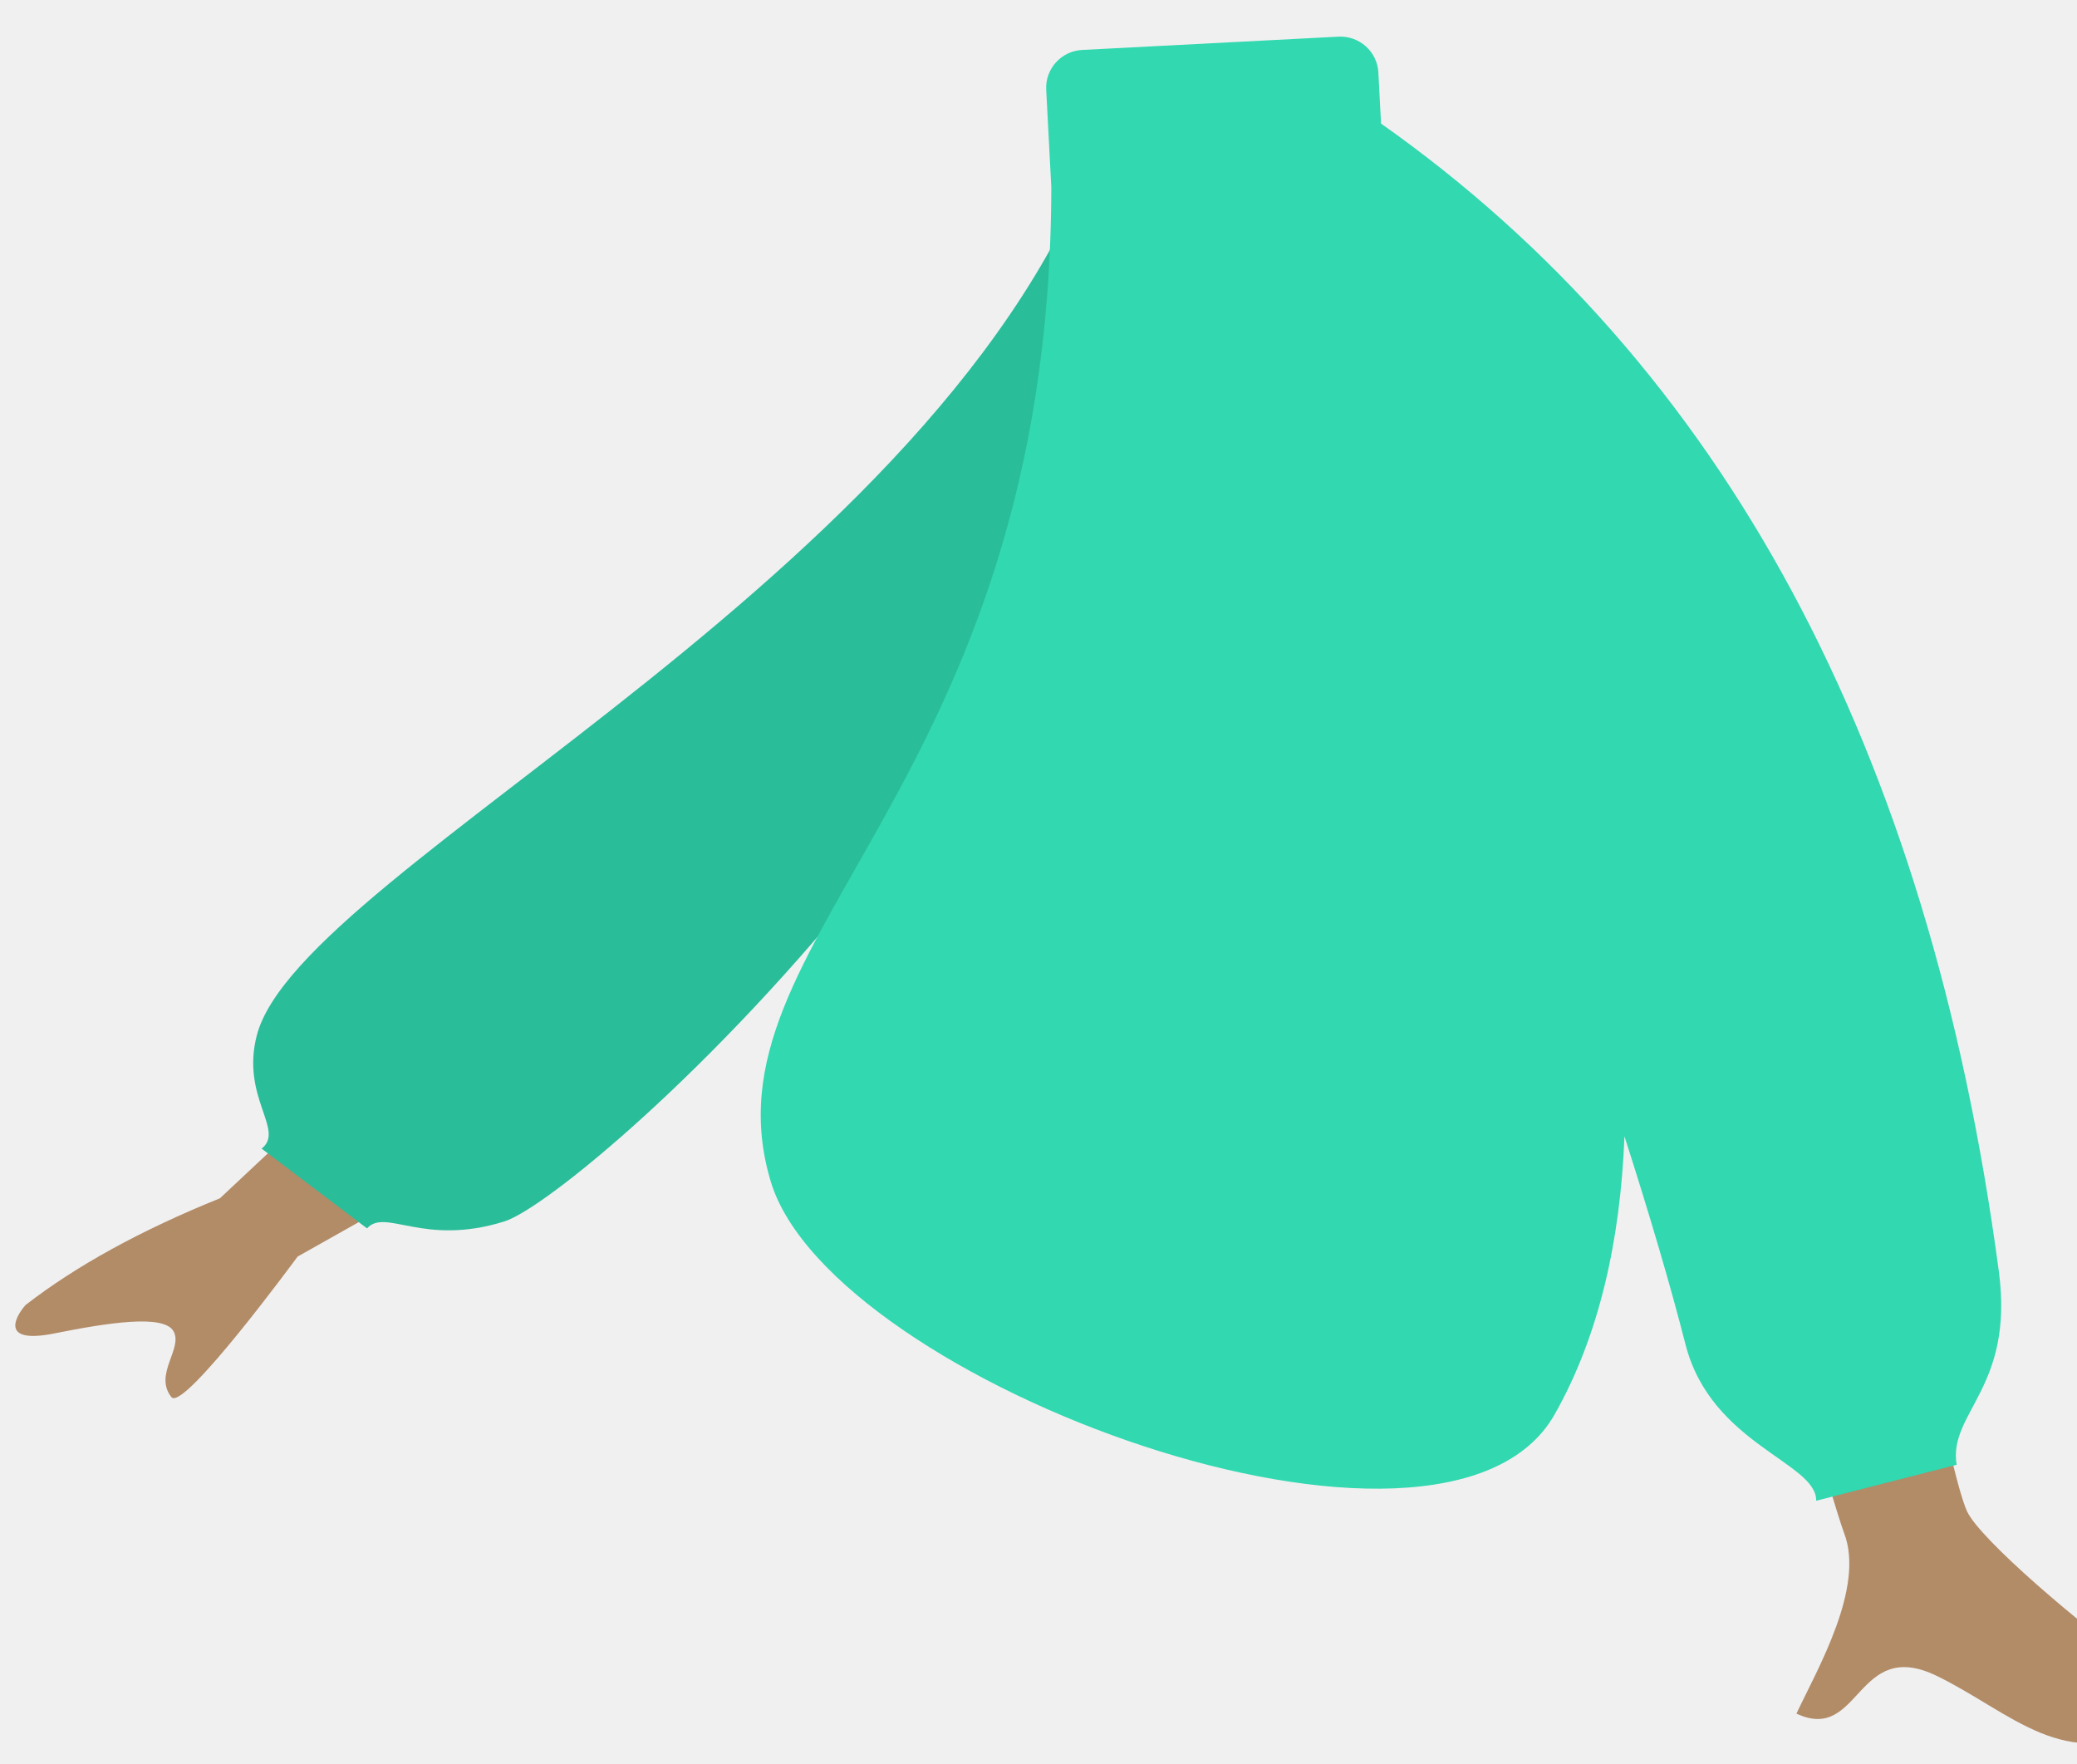
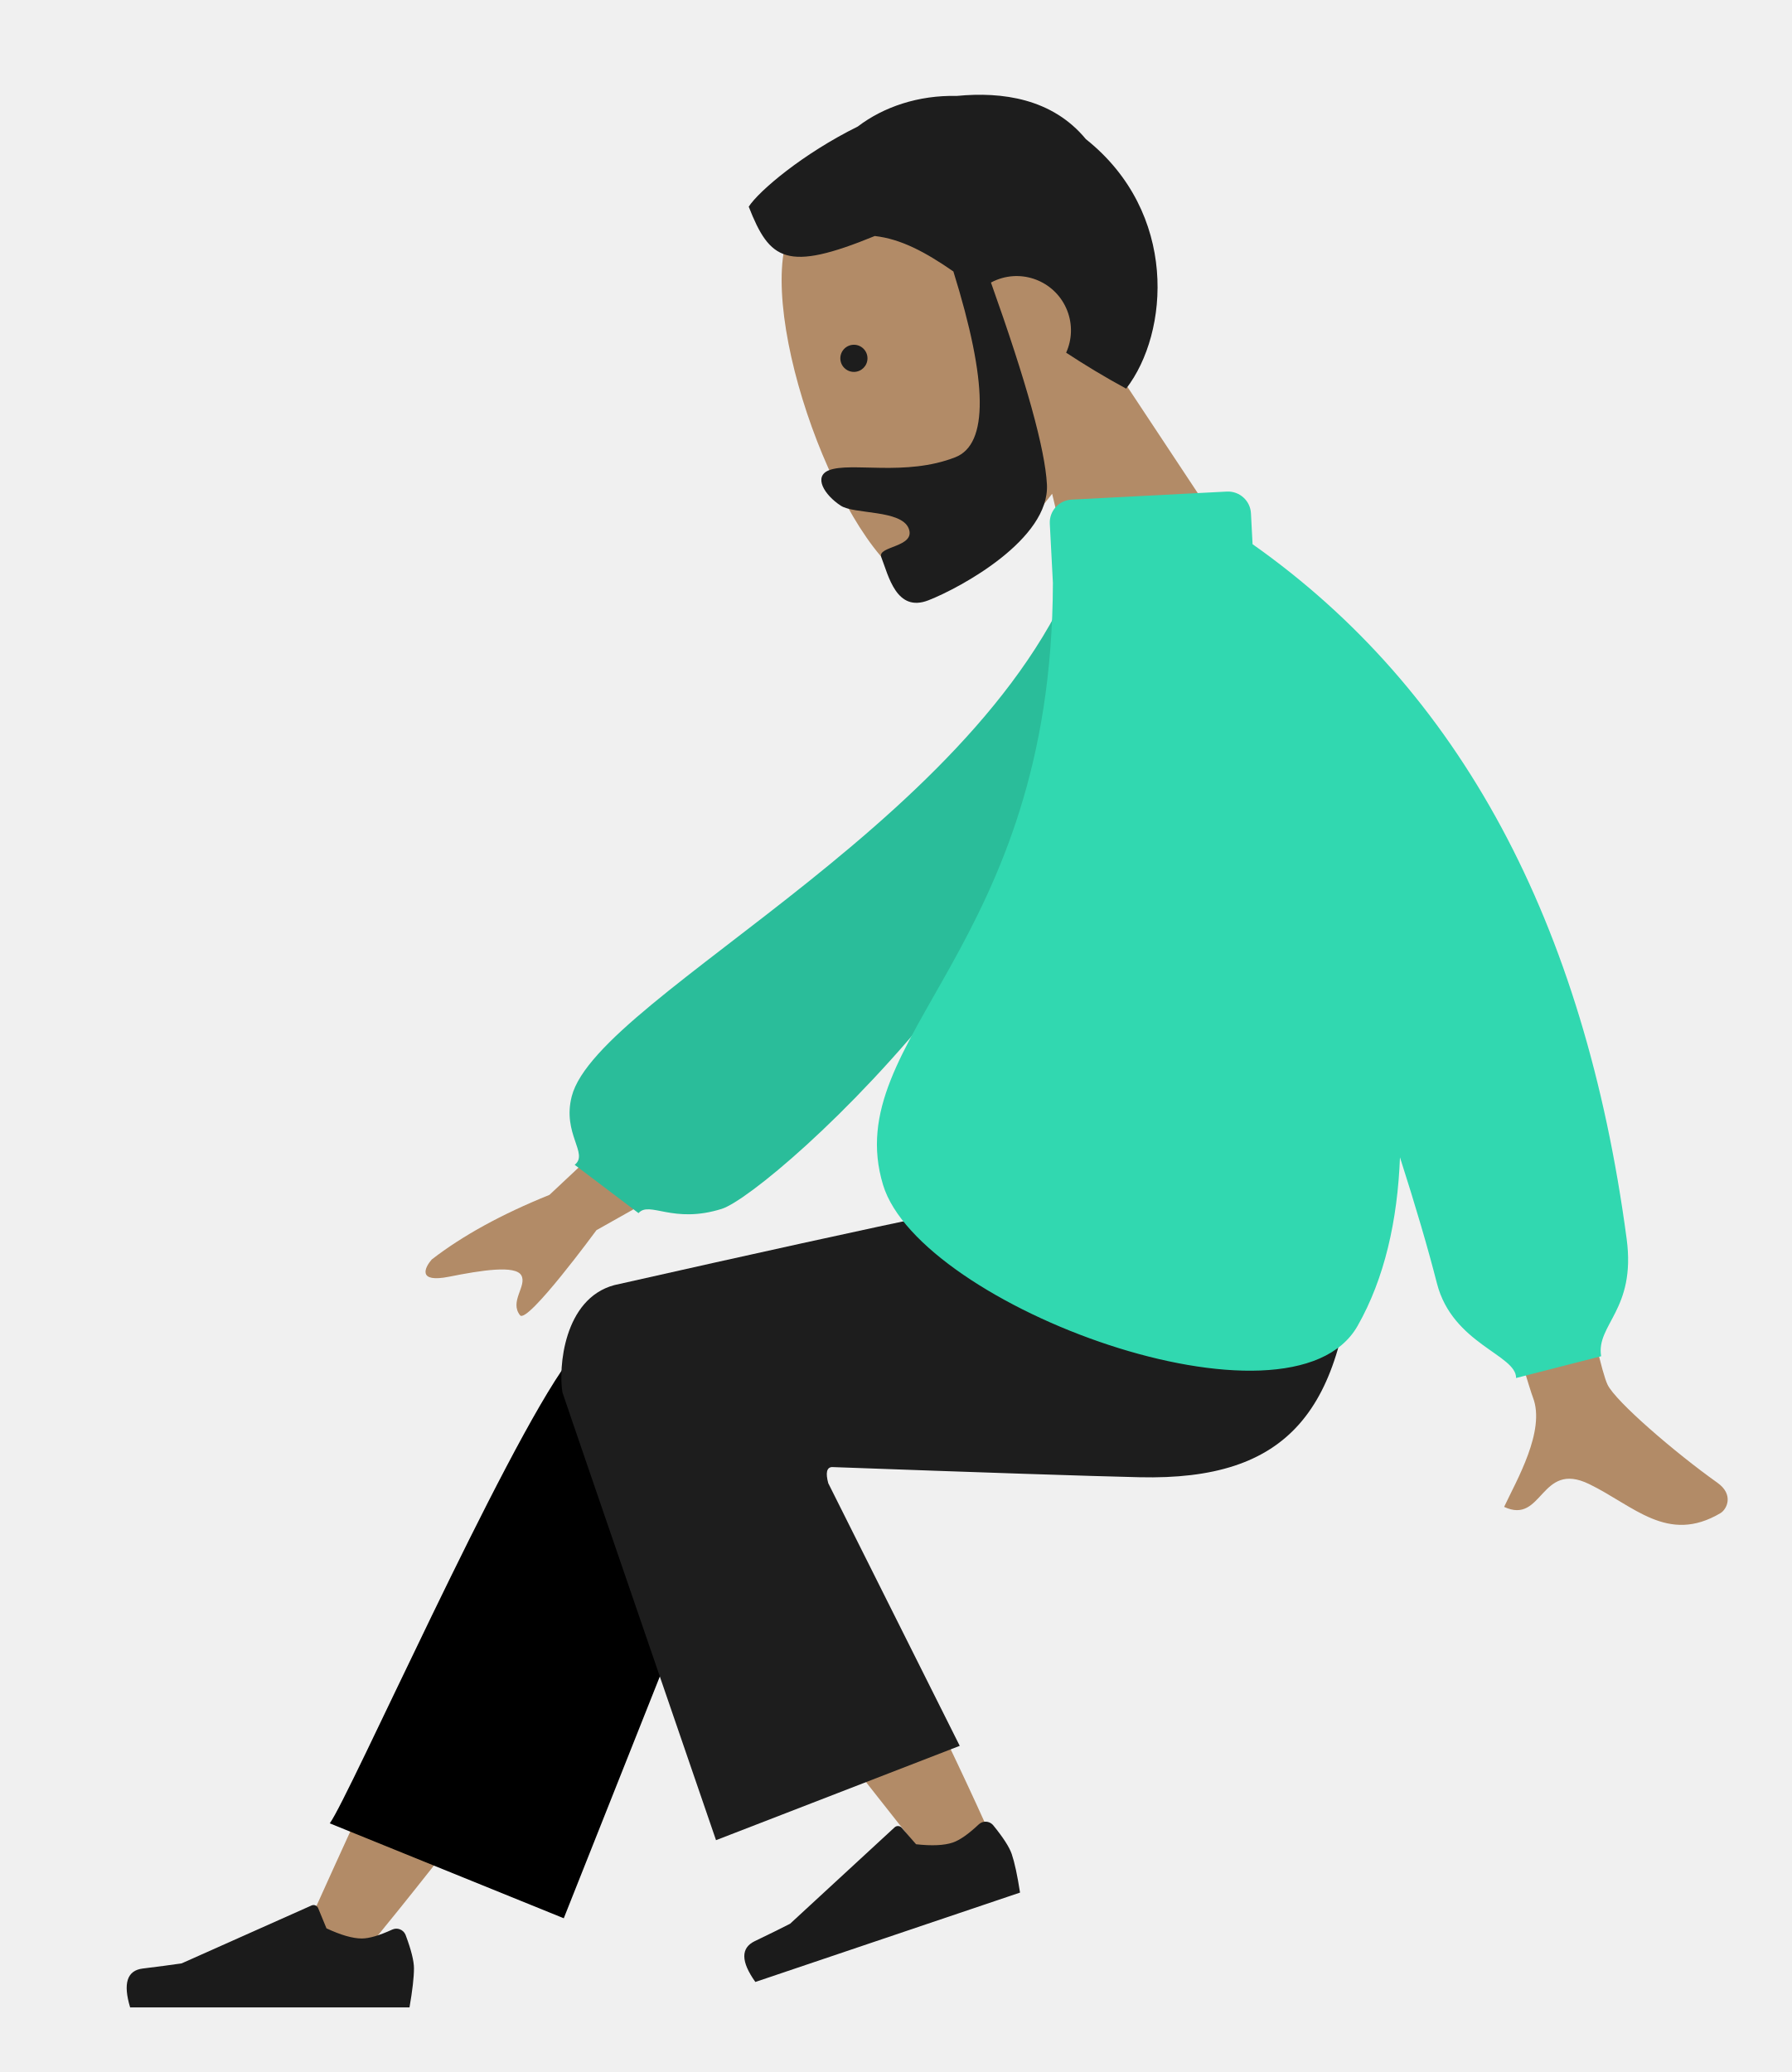
- <svg xmlns="http://www.w3.org/2000/svg" width="139" height="118" viewBox="0 0 139 118" fill="none">
-   <g clip-path="url(#clip0_53_36)">
-     <path fill-rule="evenodd" clip-rule="evenodd" d="M33.043 63.005C25.887 69.714 14.719 80.184 14.719 80.184C9.438 82.317 5.1 84.699 1.705 87.33C0.936 88.221 0.085 89.939 3.641 89.226C7.197 88.514 10.969 87.924 11.614 89.083C12.26 90.242 10.267 91.965 11.47 93.488C12.273 94.503 19.916 84.085 19.916 84.085L38.842 73.421L33.043 63.005ZM121.407 48.736L107.483 48.541C117.478 82.945 122.788 100.961 123.414 102.586C124.82 106.244 121.608 111.719 120.224 114.667C124.526 116.677 124.191 109.512 129.617 112.144C134.569 114.546 138.292 118.805 144.125 115.363C144.842 114.94 145.648 113.313 143.793 111.997C139.171 108.719 132.529 103.008 131.651 101.151C130.453 98.619 127.039 81.147 121.407 48.736Z" fill="#B28B67" />
-     <path fill-rule="evenodd" clip-rule="evenodd" d="M79.68 8.646L74.198 7.609C64.993 37.946 20.12 57.938 17.185 69.287C16.109 73.45 19.092 75.616 17.509 76.862L24.563 82.199C25.798 80.815 28.335 83.433 33.761 81.73C39.186 80.026 79.037 44.75 79.68 8.646Z" fill="#2ABD9A" />
-     <path fill-rule="evenodd" clip-rule="evenodd" d="M70.358 12.535C70.273 52.914 46.657 62.794 51.588 79.082C55.66 92.531 96.66 107.642 104.033 94.66C107.017 89.405 108.442 83.011 108.715 76.037C110.444 81.43 111.805 86.07 112.798 89.958C114.51 96.665 121.591 97.852 121.545 100.423L130.944 98.018C130.372 94.514 134.812 92.892 133.768 85.067C129.094 50.007 115.312 24.408 92.424 8.27L92.245 4.853C92.172 3.455 90.975 2.382 89.572 2.454L72.424 3.342C71.021 3.414 69.943 4.606 70.016 6.003L70.358 12.535Z" fill="#31D8B0" />
-   </g>
-   <defs>
-     <clipPath id="clip0_53_36">
-       <rect width="145" height="114" fill="white" transform="matrix(-0.999841 -0.0178056 -0.0178056 0.999841 147.003 3.29993)" />
-     </clipPath>
-   </defs>
+ <svg xmlns="http://www.w3.org/2000/svg" width="198" height="229" viewBox="0 0 198 229" fill="none">
+   <path fill-rule="evenodd" clip-rule="evenodd" d="M40.188 215.841C50.98 202.663 58.282 192.892 62.095 186.531C68.622 175.638 73.965 165.946 75.651 162.243C79.671 153.414 66.395 149.28 63.39 153.398C58.843 159.631 49.13 179.245 34.253 212.238L40.188 215.841Z" fill="#B28B67" />
+   <path fill-rule="evenodd" clip-rule="evenodd" d="M62.304 212.009L82.389 161.451C86.684 152.234 65.939 146.176 62.782 150.465C55.615 160.203 38.579 198.617 36.444 201.518L62.304 212.009Z" fill="black" />
+   <path fill-rule="evenodd" clip-rule="evenodd" d="M110.158 204.442C107.444 198.077 97.265 176.453 91.227 167.14C89.492 164.464 87.792 161.888 86.178 159.482C81.38 152.33 67.445 159.94 72.338 166.559C84.523 183.043 102.597 205.622 104.087 207.611C106.175 210.399 111.864 208.442 110.158 204.442Z" fill="#B28B67" />
+   <path fill-rule="evenodd" clip-rule="evenodd" d="M109.767 201.736C110.87 203.089 111.552 204.149 111.812 204.918C112.128 205.854 112.433 207.271 112.727 209.17C111.642 209.537 101.892 212.83 83.476 219.049C81.868 216.793 81.848 215.288 83.418 214.535C84.988 213.781 86.287 213.141 87.316 212.614L98.865 201.961C99.087 201.756 99.433 201.77 99.638 201.992C99.642 201.996 99.645 202 99.648 202.004L101.238 203.829C102.993 204.024 104.345 203.961 105.293 203.641C106.063 203.381 107.021 202.711 108.168 201.631C108.608 201.216 109.301 201.237 109.716 201.677C109.734 201.696 109.751 201.715 109.767 201.736Z" fill="#1B1B1B" />
+   <path fill-rule="evenodd" clip-rule="evenodd" d="M44.83 213.87C45.442 215.505 45.749 216.728 45.749 217.54C45.749 218.527 45.584 219.967 45.255 221.861C44.11 221.861 33.819 221.861 14.382 221.861C13.579 219.209 14.042 217.777 15.771 217.565C17.5 217.354 18.935 217.163 20.079 216.993L34.429 210.595C34.705 210.472 35.028 210.596 35.151 210.872C35.154 210.877 35.156 210.882 35.158 210.887L36.08 213.124C37.68 213.871 38.98 214.244 39.981 214.244C40.794 214.244 41.916 213.916 43.349 213.259C43.898 213.007 44.548 213.249 44.8 213.798C44.811 213.822 44.821 213.846 44.83 213.87Z" fill="#1B1B1B" />
+   <path fill-rule="evenodd" clip-rule="evenodd" d="M91.938 162.141C108.84 162.757 120.169 163.132 125.925 163.266C142.33 163.65 148.66 156.049 149.659 136.898L120.464 131.044C116.377 131.385 98.851 135.048 67.885 142.033C62.262 143.547 61.713 151.222 62.154 153.876C62.172 153.984 67.83 170.485 79.13 203.378L106.063 192.953L91.533 163.925C91.225 162.781 91.36 162.186 91.938 162.141Z" fill="#1D1D1D" />
+   <path fill-rule="evenodd" clip-rule="evenodd" d="M123.586 41.23C125.904 34.513 126.39 27.204 123.195 20.478C113.991 1.1 87.971 16.349 86.515 28.52C85.059 40.691 95.694 65.95 103.371 65.016C106.433 64.643 111.669 60.566 116.275 54.57L122.979 82.827L145.326 74.073L123.586 41.23Z" fill="#B28B67" />
+   <path fill-rule="evenodd" clip-rule="evenodd" d="M105.362 30.003C109.174 42.253 109.246 49.097 105.575 50.535C100.07 52.692 94.03 51.026 91.614 51.973C89.853 52.663 91.11 54.712 92.917 55.889C94.408 56.86 99.607 56.322 100.425 58.411C101.244 60.501 96.906 60.336 97.391 61.575C98.194 63.626 99.053 67.736 102.611 66.342C106.212 64.931 116.023 59.574 115.699 53.536C115.49 49.639 113.428 42.203 109.514 31.226C109.722 31.114 109.939 31.014 110.165 30.925C113.25 29.717 116.731 31.238 117.94 34.324C118.554 35.89 118.464 37.558 117.823 38.979C119.83 40.298 122.025 41.636 124.456 42.953C129.227 36.768 130.22 23.51 120.001 15.376C116.296 10.882 110.746 10.115 105.74 10.602C101.491 10.505 97.635 11.817 94.795 13.985C88.736 16.979 83.886 21.084 82.744 22.841C85.069 28.777 86.909 30.088 96.673 26.084C99.586 26.413 102.302 27.882 105.362 30.003Z" fill="#1D1D1D" />
+   <path d="M95.868 39.603C95.868 40.432 95.196 41.103 94.368 41.103C93.539 41.103 92.868 40.432 92.868 39.603C92.868 38.775 93.539 38.103 94.368 38.103C95.196 38.103 95.868 38.775 95.868 39.603Z" fill="#1D1D1D" />
+   <path fill-rule="evenodd" clip-rule="evenodd" d="M79.044 114.881C71.888 121.59 60.72 132.06 60.72 132.06C55.439 134.193 51.101 136.575 47.706 139.205C46.937 140.096 46.086 141.814 49.642 141.102C53.198 140.39 56.97 139.8 57.615 140.959C58.261 142.118 56.268 143.841 57.471 145.364C58.274 146.379 65.916 135.961 65.916 135.961L84.843 125.297L79.044 114.881ZM167.408 100.612L153.483 100.416C163.479 134.821 168.789 152.837 169.414 154.462C170.821 158.12 167.609 163.594 166.225 166.543C170.527 168.552 170.192 161.387 175.618 164.019C180.57 166.422 184.293 170.681 190.125 167.239C190.842 166.816 191.649 165.189 189.794 163.873C185.172 160.595 178.53 154.883 177.652 153.027C176.454 150.495 173.039 133.023 167.408 100.612Z" fill="#B28B67" />
+   <path fill-rule="evenodd" clip-rule="evenodd" d="M125.68 60.522L120.199 59.485C110.994 89.822 66.121 109.813 63.186 121.163C62.109 125.325 65.093 127.492 63.51 128.738L70.564 134.075C71.799 132.691 74.336 135.309 79.761 133.606C85.187 131.902 125.037 96.626 125.68 60.522Z" fill="#2ABD9A" />
+   <path fill-rule="evenodd" clip-rule="evenodd" d="M116.359 64.411C116.274 104.79 92.658 114.67 97.589 130.957C101.661 144.407 142.661 159.517 150.033 146.536C153.018 141.281 154.443 134.887 154.716 127.913C156.445 133.306 157.806 137.946 158.799 141.834C160.511 148.54 167.592 149.728 167.546 152.299L176.945 149.894C176.373 146.39 180.812 144.768 179.769 136.943C175.094 101.883 161.313 76.284 138.425 60.146L138.246 56.728C138.173 55.331 136.976 54.258 135.573 54.33L118.425 55.218C117.022 55.29 115.944 56.482 116.017 57.879L116.359 64.411Z" fill="#31D8B0" />
</svg>
